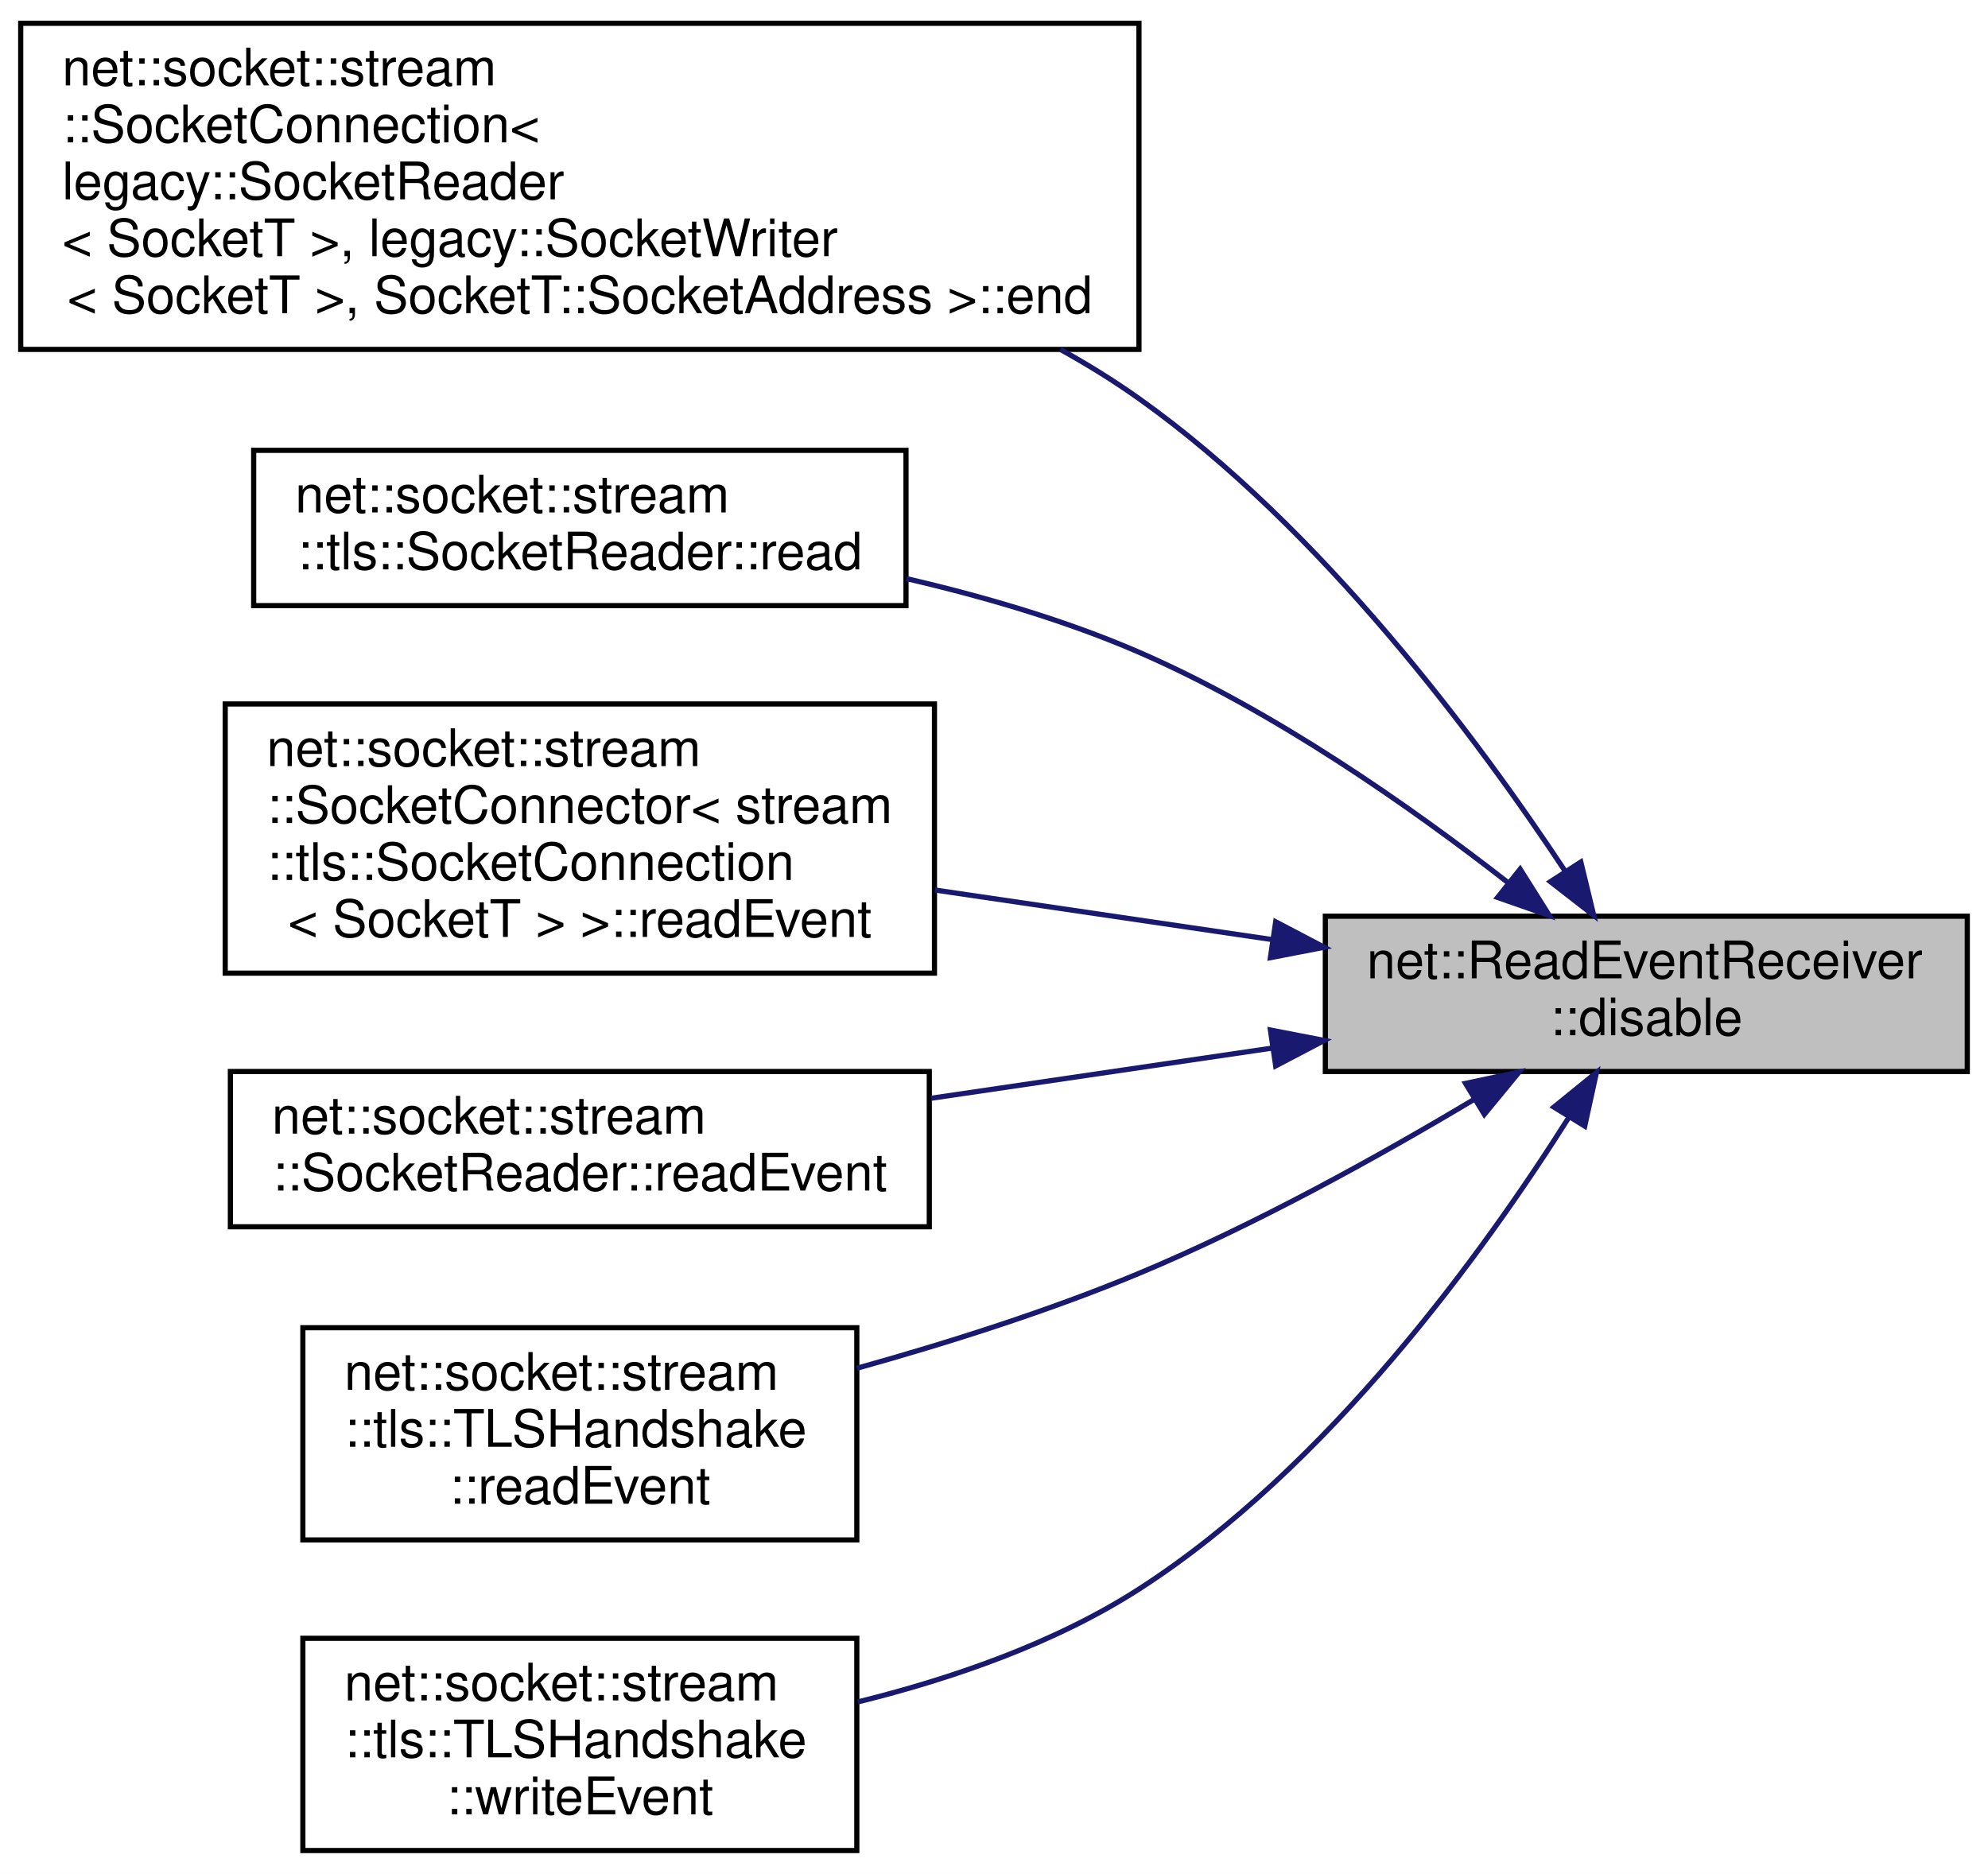
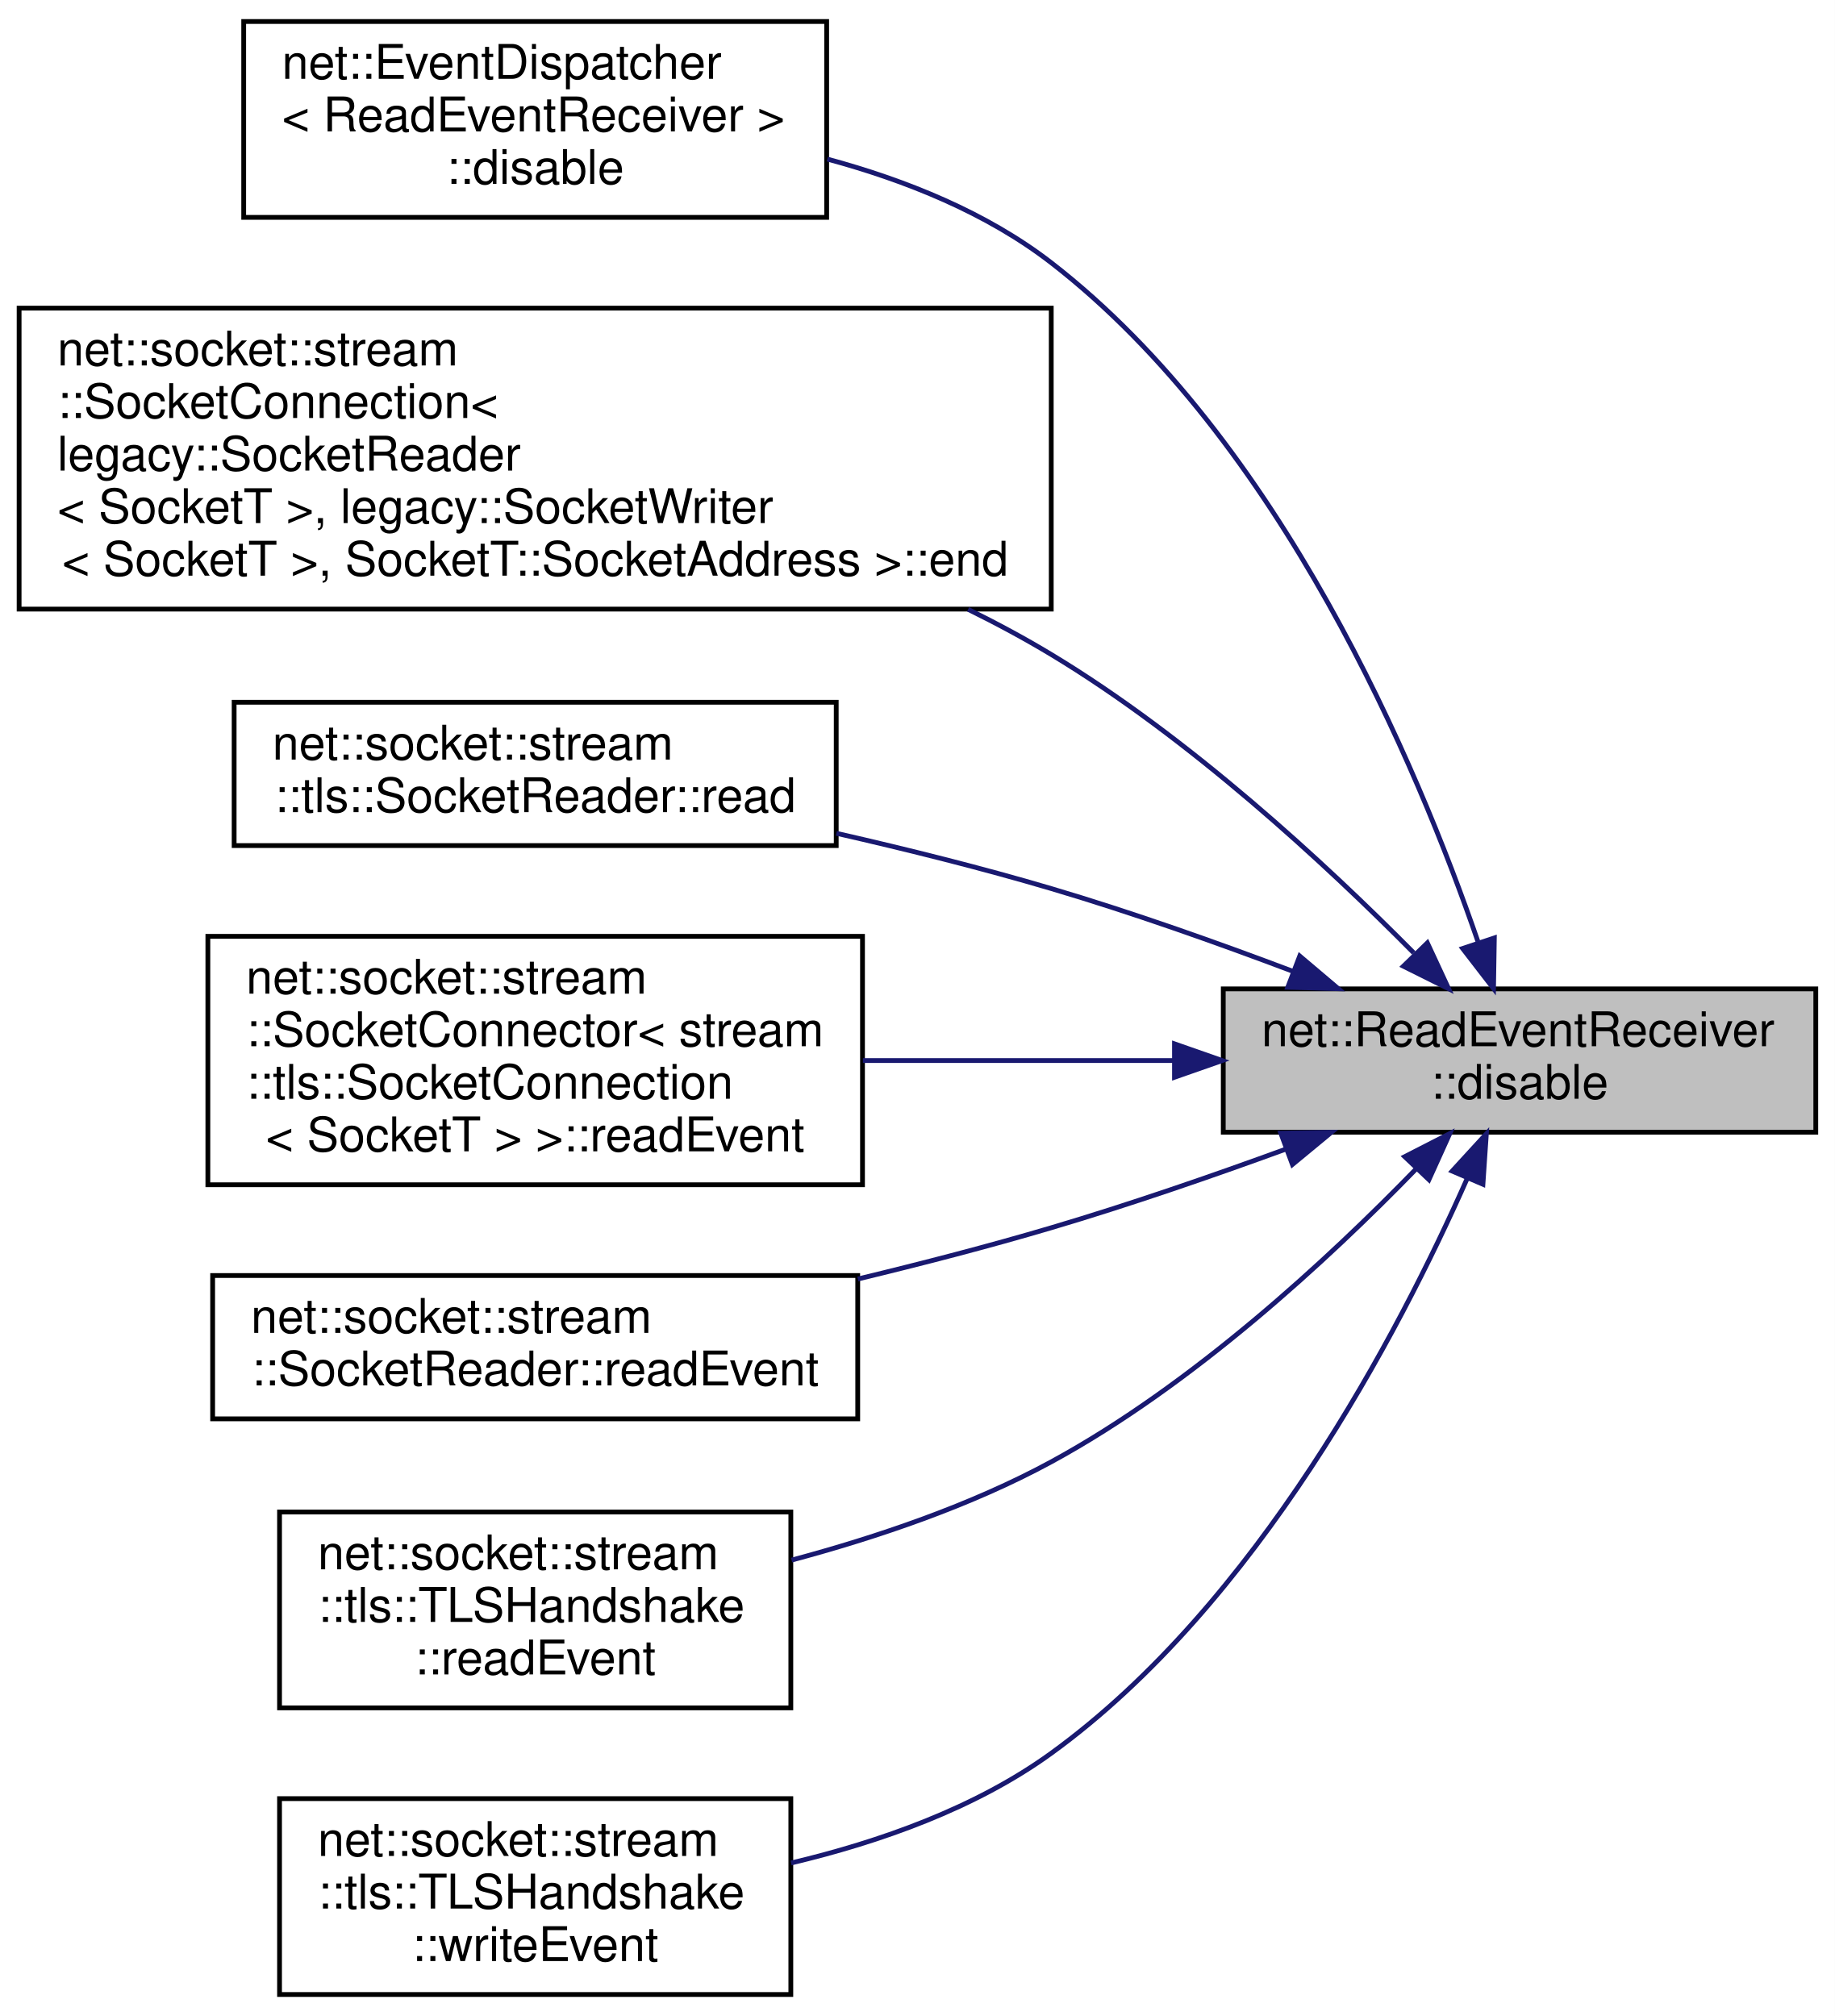
- <svg xmlns="http://www.w3.org/2000/svg" xmlns:xlink="http://www.w3.org/1999/xlink" width="384pt" height="362pt" viewBox="0.00 0.00 384.00 362.00">
-   <g id="graph0" class="graph" transform="scale(1 1) rotate(0) translate(4 358)">
-     <polygon fill="white" stroke="transparent" points="-4,4 -4,-358 380,-358 380,4 -4,4" />
+ <svg xmlns="http://www.w3.org/2000/svg" xmlns:xlink="http://www.w3.org/1999/xlink" width="384pt" height="422pt" viewBox="0.00 0.00 384.00 422.00">
+   <g id="graph0" class="graph" transform="scale(1 1) rotate(0) translate(4 418)">
+     <polygon fill="white" stroke="transparent" points="-4,4 -4,-418 380,-418 380,4 -4,4" />
    <g id="node1" class="node">
      <g id="a_node1">
        <a xlink:title=" ">
-           <polygon fill="#bfbfbf" stroke="black" points="252,-151 252,-181 376,-181 376,-151 252,-151" />
-           <text text-anchor="start" x="260" y="-169" font-family="Helvetica,sans-Serif" font-size="10.00">net::ReadEventReceiver</text>
-           <text text-anchor="middle" x="314" y="-158" font-family="Helvetica,sans-Serif" font-size="10.00">::disable</text>
+           <polygon fill="#bfbfbf" stroke="black" points="252,-181 252,-211 376,-211 376,-181 252,-181" />
+           <text text-anchor="start" x="260" y="-199" font-family="Helvetica,sans-Serif" font-size="10.00">net::ReadEventReceiver</text>
+           <text text-anchor="middle" x="314" y="-188" font-family="Helvetica,sans-Serif" font-size="10.00">::disable</text>
        </a>
      </g>
    </g>
    <g id="node2" class="node">
      <g id="a_node2">
+         <a xlink:href="classnet_1_1_event_dispatcher.html#abd32d58ecc56297e92c6008fa94e7569" target="_top" xlink:title=" ">
+           <polygon fill="white" stroke="black" points="47,-372.5 47,-413.5 169,-413.5 169,-372.5 47,-372.5" />
+           <text text-anchor="start" x="55" y="-401.5" font-family="Helvetica,sans-Serif" font-size="10.00">net::EventDispatcher</text>
+           <text text-anchor="start" x="55" y="-390.5" font-family="Helvetica,sans-Serif" font-size="10.00">&lt; ReadEventReceiver &gt;</text>
+           <text text-anchor="middle" x="108" y="-379.5" font-family="Helvetica,sans-Serif" font-size="10.00">::disable</text>
+         </a>
+       </g>
+     </g>
+     <g id="edge1" class="edge">
+       <path fill="none" stroke="midnightblue" d="M305.28,-220.96C292.64,-257.65 264.01,-325.82 216,-363 202.5,-373.45 185.55,-380.27 169.14,-384.7" />
+       <polygon fill="midnightblue" stroke="midnightblue" points="308.73,-221.67 308.56,-211.07 302.09,-219.46 308.73,-221.67" />
+     </g>
+     <g id="node3" class="node">
+       <g id="a_node3">
        <a xlink:href="classnet_1_1socket_1_1stream_1_1_socket_connection.html#a96cb510c89728888ae146c055ef1b05d" target="_top" xlink:title=" ">
          <polygon fill="white" stroke="black" points="0,-290.5 0,-353.5 216,-353.5 216,-290.5 0,-290.5" />
          <text text-anchor="start" x="8" y="-341.5" font-family="Helvetica,sans-Serif" font-size="10.00">net::socket::stream</text>
          <text text-anchor="start" x="8" y="-330.5" font-family="Helvetica,sans-Serif" font-size="10.00">::SocketConnection&lt;</text>
          <text text-anchor="start" x="8" y="-319.5" font-family="Helvetica,sans-Serif" font-size="10.00"> legacy::SocketReader</text>
          <text text-anchor="start" x="8" y="-308.5" font-family="Helvetica,sans-Serif" font-size="10.00">&lt; SocketT &gt;, legacy::SocketWriter</text>
          <text text-anchor="middle" x="108" y="-297.5" font-family="Helvetica,sans-Serif" font-size="10.00">&lt; SocketT &gt;, SocketT::SocketAddress &gt;::end</text>
        </a>
      </g>
    </g>
-     <g id="edge1" class="edge">
-       <path fill="none" stroke="midnightblue" d="M298.41,-189.57C281.45,-215.23 251.23,-255.96 216,-281 211.22,-284.4 206.12,-287.56 200.83,-290.49" />
-       <polygon fill="midnightblue" stroke="midnightblue" points="301.35,-191.47 303.84,-181.17 295.47,-187.67 301.35,-191.47" />
+     <g id="edge2" class="edge">
+       <path fill="none" stroke="midnightblue" d="M291.86,-218.54C273.31,-237.28 244.86,-263.6 216,-281 210.46,-284.34 204.61,-287.49 198.6,-290.45" />
+       <polygon fill="midnightblue" stroke="midnightblue" points="294.71,-220.63 299.17,-211.02 289.69,-215.75 294.71,-220.63" />
    </g>
-     <g id="node3" class="node">
-       <g id="a_node3">
+     <g id="node4" class="node">
+       <g id="a_node4">
        <a xlink:href="classnet_1_1socket_1_1stream_1_1tls_1_1_socket_reader.html#a2d1afe1a95aa96b9a3c442ce601af849" target="_top" xlink:title=" ">
          <polygon fill="white" stroke="black" points="45,-241 45,-271 171,-271 171,-241 45,-241" />
          <text text-anchor="start" x="53" y="-259" font-family="Helvetica,sans-Serif" font-size="10.00">net::socket::stream</text>
          <text text-anchor="middle" x="108" y="-248" font-family="Helvetica,sans-Serif" font-size="10.00">::tls::SocketReader::read</text>
        </a>
      </g>
    </g>
-     <g id="edge2" class="edge">
-       <path fill="none" stroke="midnightblue" d="M287.26,-187.51C268.58,-202.08 242.09,-220.69 216,-232 201.94,-238.1 186.14,-242.73 171.09,-246.22" />
-       <polygon fill="midnightblue" stroke="midnightblue" points="289.63,-190.1 295.27,-181.13 285.27,-184.62 289.63,-190.1" />
+     <g id="edge3" class="edge">
+       <path fill="none" stroke="midnightblue" d="M266.51,-214.7C250.64,-220.7 232.69,-227.06 216,-232 201.58,-236.27 185.87,-240.19 171.04,-243.57" />
+       <polygon fill="midnightblue" stroke="midnightblue" points="268,-217.88 276.09,-211.03 265.5,-211.34 268,-217.88" />
    </g>
-     <g id="node4" class="node">
-       <g id="a_node4">
+     <g id="node5" class="node">
+       <g id="a_node5">
        <a xlink:href="classnet_1_1socket_1_1stream_1_1_socket_connector.html#adff3d2097b204caf011c1e9536482d13" target="_top" xlink:title=" ">
          <polygon fill="white" stroke="black" points="39.5,-170 39.5,-222 176.5,-222 176.5,-170 39.5,-170" />
          <text text-anchor="start" x="47.5" y="-210" font-family="Helvetica,sans-Serif" font-size="10.00">net::socket::stream</text>
          <text text-anchor="start" x="47.5" y="-199" font-family="Helvetica,sans-Serif" font-size="10.00">::SocketConnector&lt; stream</text>
          <text text-anchor="start" x="47.5" y="-188" font-family="Helvetica,sans-Serif" font-size="10.00">::tls::SocketConnection</text>
          <text text-anchor="middle" x="108" y="-177" font-family="Helvetica,sans-Serif" font-size="10.00">&lt; SocketT &gt; &gt;::readEvent</text>
        </a>
      </g>
    </g>
-     <g id="edge3" class="edge">
-       <path fill="none" stroke="midnightblue" d="M241.89,-176.46C220.7,-179.57 197.54,-182.98 176.58,-186.06" />
-       <polygon fill="midnightblue" stroke="midnightblue" points="242.41,-179.92 251.79,-175 241.39,-172.99 242.41,-179.92" />
+     <g id="edge4" class="edge">
+       <path fill="none" stroke="midnightblue" d="M241.6,-196C220.49,-196 197.44,-196 176.58,-196" />
+       <polygon fill="midnightblue" stroke="midnightblue" points="241.79,-199.5 251.79,-196 241.79,-192.5 241.79,-199.5" />
    </g>
-     <g id="node5" class="node">
-       <g id="a_node5">
+     <g id="node6" class="node">
+       <g id="a_node6">
        <a xlink:href="classnet_1_1socket_1_1stream_1_1_socket_reader.html#ab61867e53c7aeaf9c51cfaa19ddd060b" target="_top" xlink:title=" ">
          <polygon fill="white" stroke="black" points="40.5,-121 40.5,-151 175.5,-151 175.5,-121 40.5,-121" />
          <text text-anchor="start" x="48.5" y="-139" font-family="Helvetica,sans-Serif" font-size="10.00">net::socket::stream</text>
          <text text-anchor="middle" x="108" y="-128" font-family="Helvetica,sans-Serif" font-size="10.00">::SocketReader::readEvent</text>
        </a>
      </g>
    </g>
-     <g id="edge4" class="edge">
-       <path fill="none" stroke="midnightblue" d="M241.79,-155.53C220.38,-152.38 196.98,-148.94 175.86,-145.83" />
-       <polygon fill="midnightblue" stroke="midnightblue" points="241.39,-159.01 251.79,-157 242.41,-152.08 241.39,-159.01" />
+     <g id="edge5" class="edge">
+       <path fill="none" stroke="midnightblue" d="M265.22,-177.51C249.65,-171.82 232.21,-165.8 216,-161 203.01,-157.15 189,-153.52 175.53,-150.27" />
+       <polygon fill="midnightblue" stroke="midnightblue" points="264.04,-180.8 274.64,-180.99 266.47,-174.24 264.04,-180.8" />
    </g>
-     <g id="node6" class="node">
-       <g id="a_node6">
+     <g id="node7" class="node">
+       <g id="a_node7">
        <a xlink:href="classnet_1_1socket_1_1stream_1_1tls_1_1_t_l_s_handshake.html#a35bcd6ef7b0b5581fcc7cb56873edb30" target="_top" xlink:title=" ">
          <polygon fill="white" stroke="black" points="54.5,-60.5 54.5,-101.5 161.5,-101.5 161.5,-60.5 54.5,-60.5" />
          <text text-anchor="start" x="62.5" y="-89.5" font-family="Helvetica,sans-Serif" font-size="10.00">net::socket::stream</text>
          <text text-anchor="start" x="62.5" y="-78.5" font-family="Helvetica,sans-Serif" font-size="10.00">::tls::TLSHandshake</text>
          <text text-anchor="middle" x="108" y="-67.5" font-family="Helvetica,sans-Serif" font-size="10.00">::readEvent</text>
        </a>
      </g>
    </g>
-     <g id="edge5" class="edge">
-       <path fill="none" stroke="midnightblue" d="M280.85,-145.68C262.39,-134.64 238.47,-121.37 216,-112 198.68,-104.78 179.13,-98.58 161.52,-93.67" />
-       <polygon fill="midnightblue" stroke="midnightblue" points="279.08,-148.7 289.44,-150.9 282.71,-142.72 279.08,-148.7" />
+     <g id="edge6" class="edge">
+       <path fill="none" stroke="midnightblue" d="M292.41,-173.37C274.06,-154.46 245.59,-128.08 216,-112 199.26,-102.9 179.56,-96.22 161.66,-91.43" />
+       <polygon fill="midnightblue" stroke="midnightblue" points="289.97,-175.88 299.4,-180.71 295.04,-171.06 289.97,-175.88" />
    </g>
-     <g id="node7" class="node">
-       <g id="a_node7">
+     <g id="node8" class="node">
+       <g id="a_node8">
        <a xlink:href="classnet_1_1socket_1_1stream_1_1tls_1_1_t_l_s_handshake.html#a4f9fdbda5c8978a21a402013f153cbca" target="_top" xlink:title=" ">
          <polygon fill="white" stroke="black" points="54.5,-0.5 54.5,-41.5 161.5,-41.5 161.5,-0.5 54.5,-0.5" />
          <text text-anchor="start" x="62.5" y="-29.5" font-family="Helvetica,sans-Serif" font-size="10.00">net::socket::stream</text>
          <text text-anchor="start" x="62.5" y="-18.5" font-family="Helvetica,sans-Serif" font-size="10.00">::tls::TLSHandshake</text>
          <text text-anchor="middle" x="108" y="-7.5" font-family="Helvetica,sans-Serif" font-size="10.00">::writeEvent</text>
        </a>
      </g>
    </g>
-     <g id="edge6" class="edge">
-       <path fill="none" stroke="midnightblue" d="M299.1,-142.23C282.56,-116.04 252.55,-74.51 216,-51 199.78,-40.56 179.9,-33.7 161.7,-29.21" />
-       <polygon fill="midnightblue" stroke="midnightblue" points="296.15,-144.12 304.37,-150.8 302.11,-140.45 296.15,-144.12" />
+     <g id="edge7" class="edge">
+       <path fill="none" stroke="midnightblue" d="M303.1,-171.43C288.76,-138.97 259.11,-82.25 216,-51 200.15,-39.51 180.04,-32.41 161.55,-28.03" />
+       <polygon fill="midnightblue" stroke="midnightblue" points="299.9,-172.86 307.06,-180.67 306.34,-170.1 299.9,-172.86" />
    </g>
  </g>
</svg>
